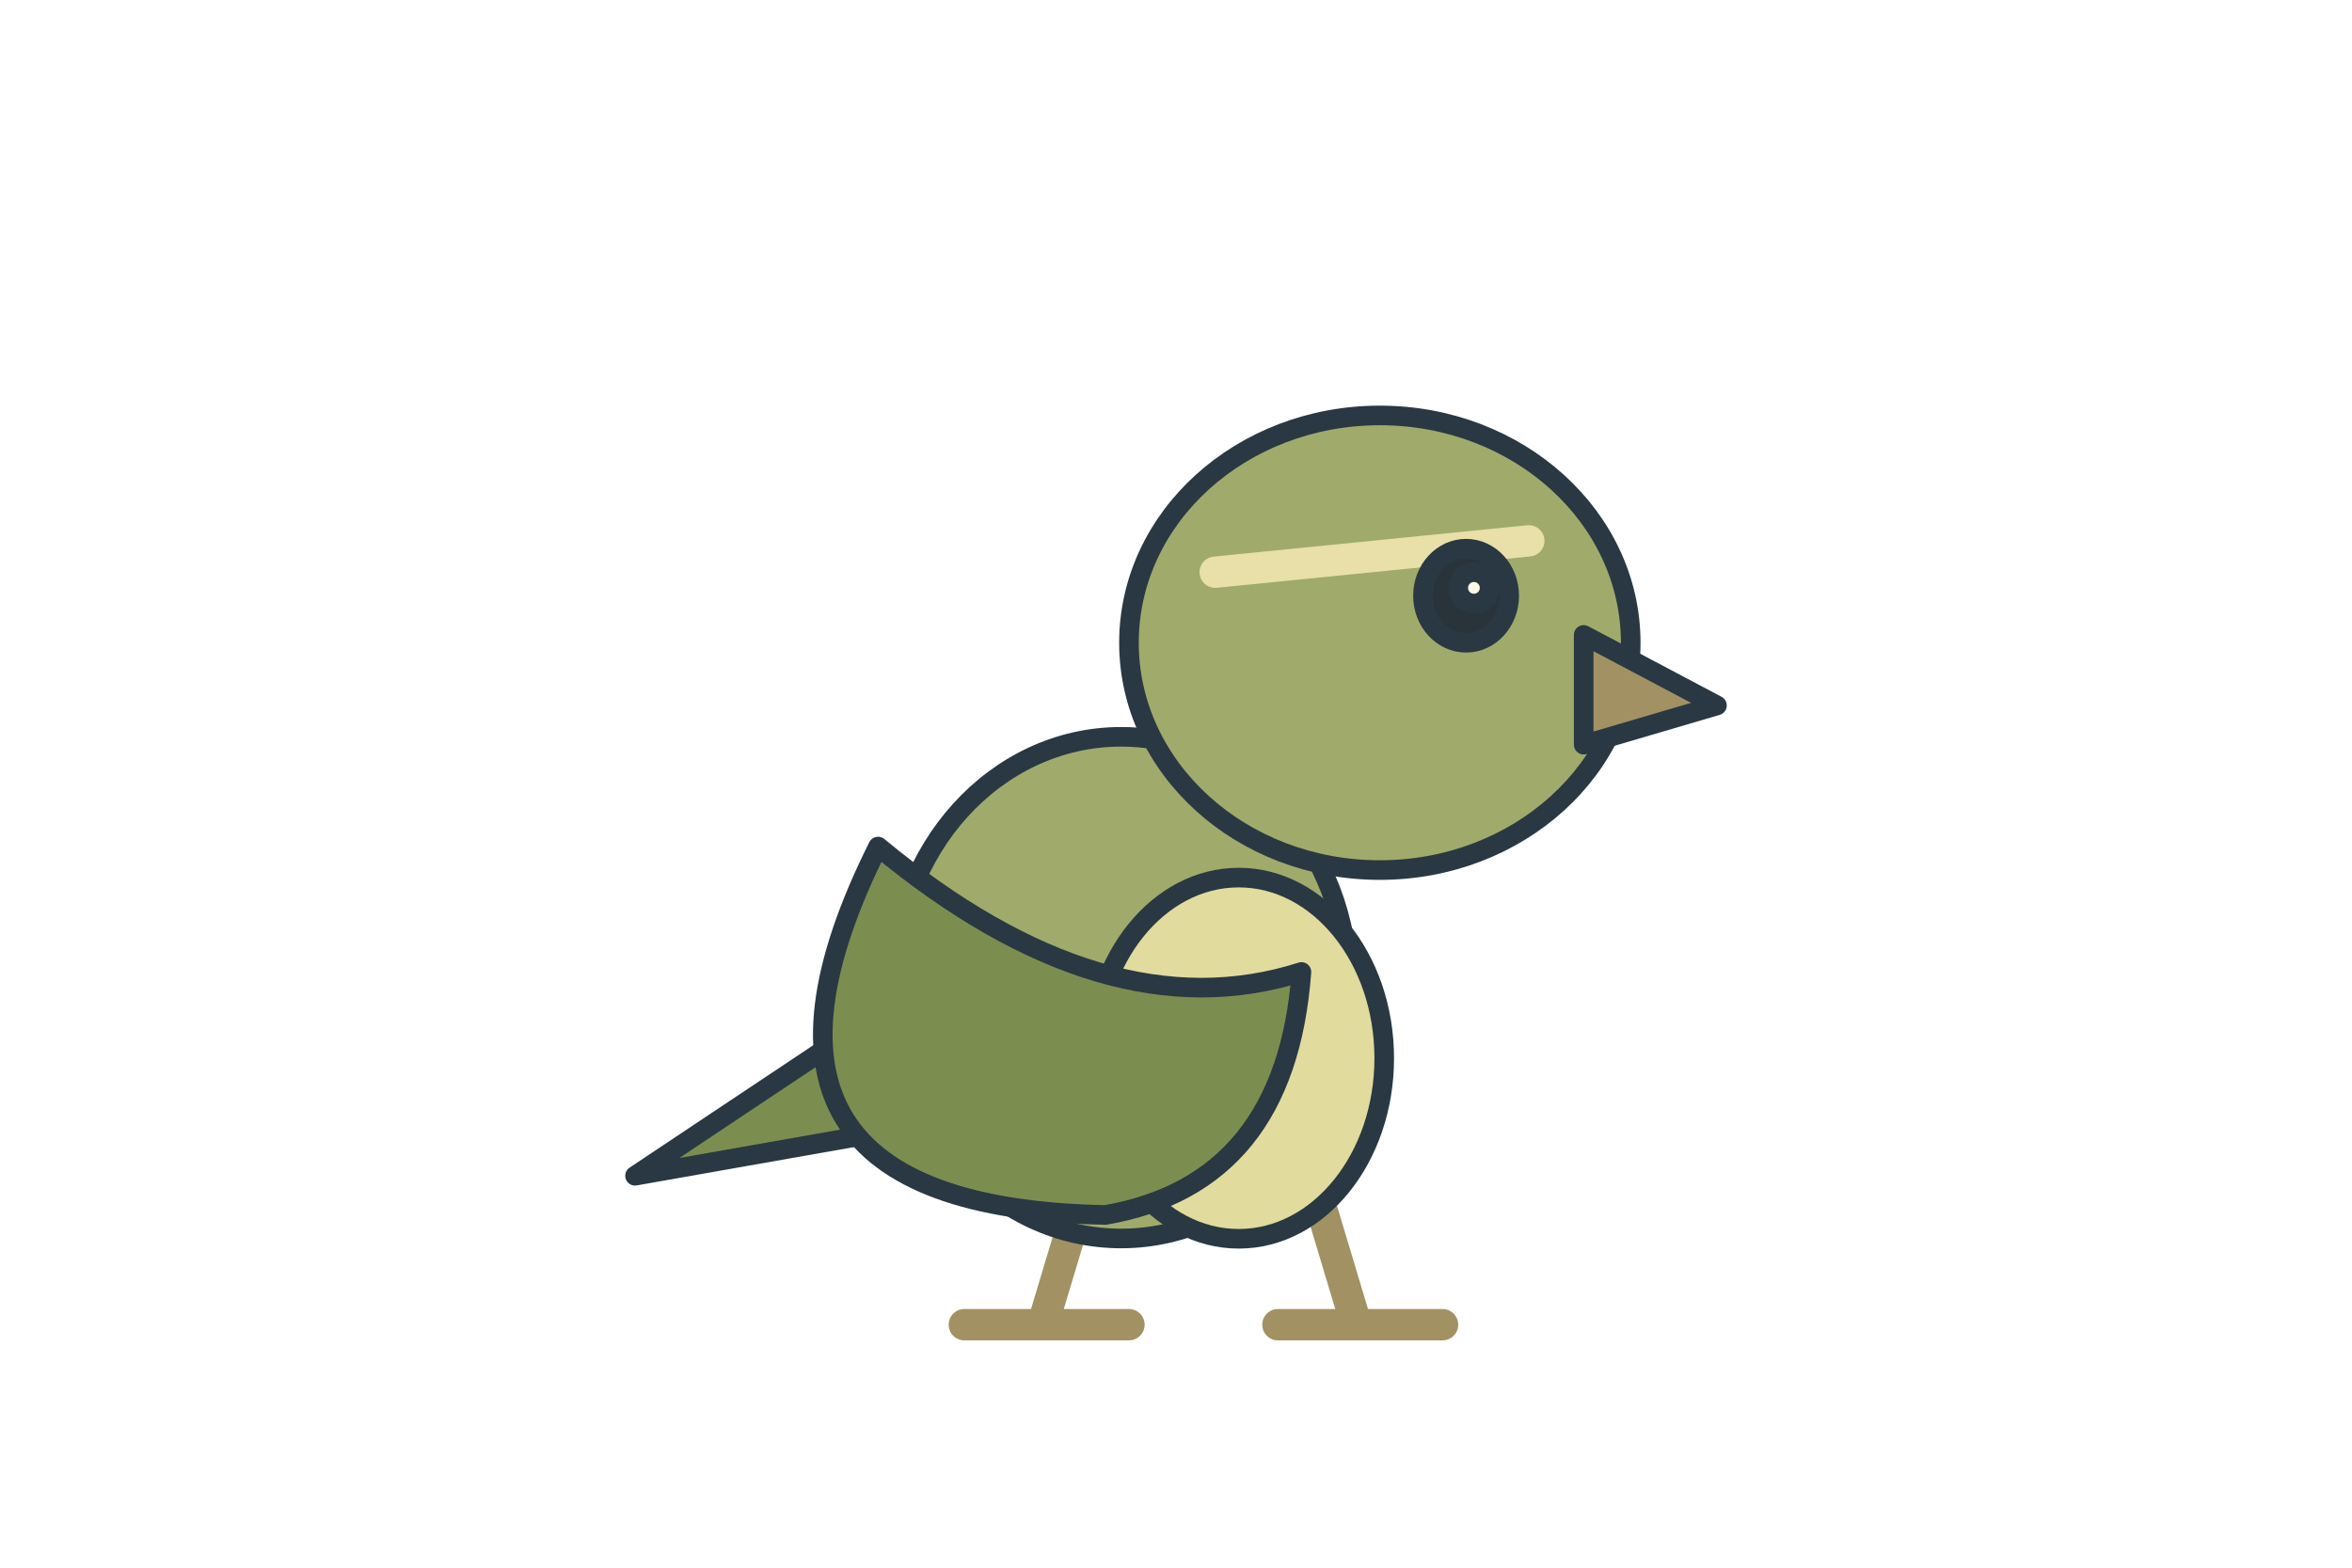
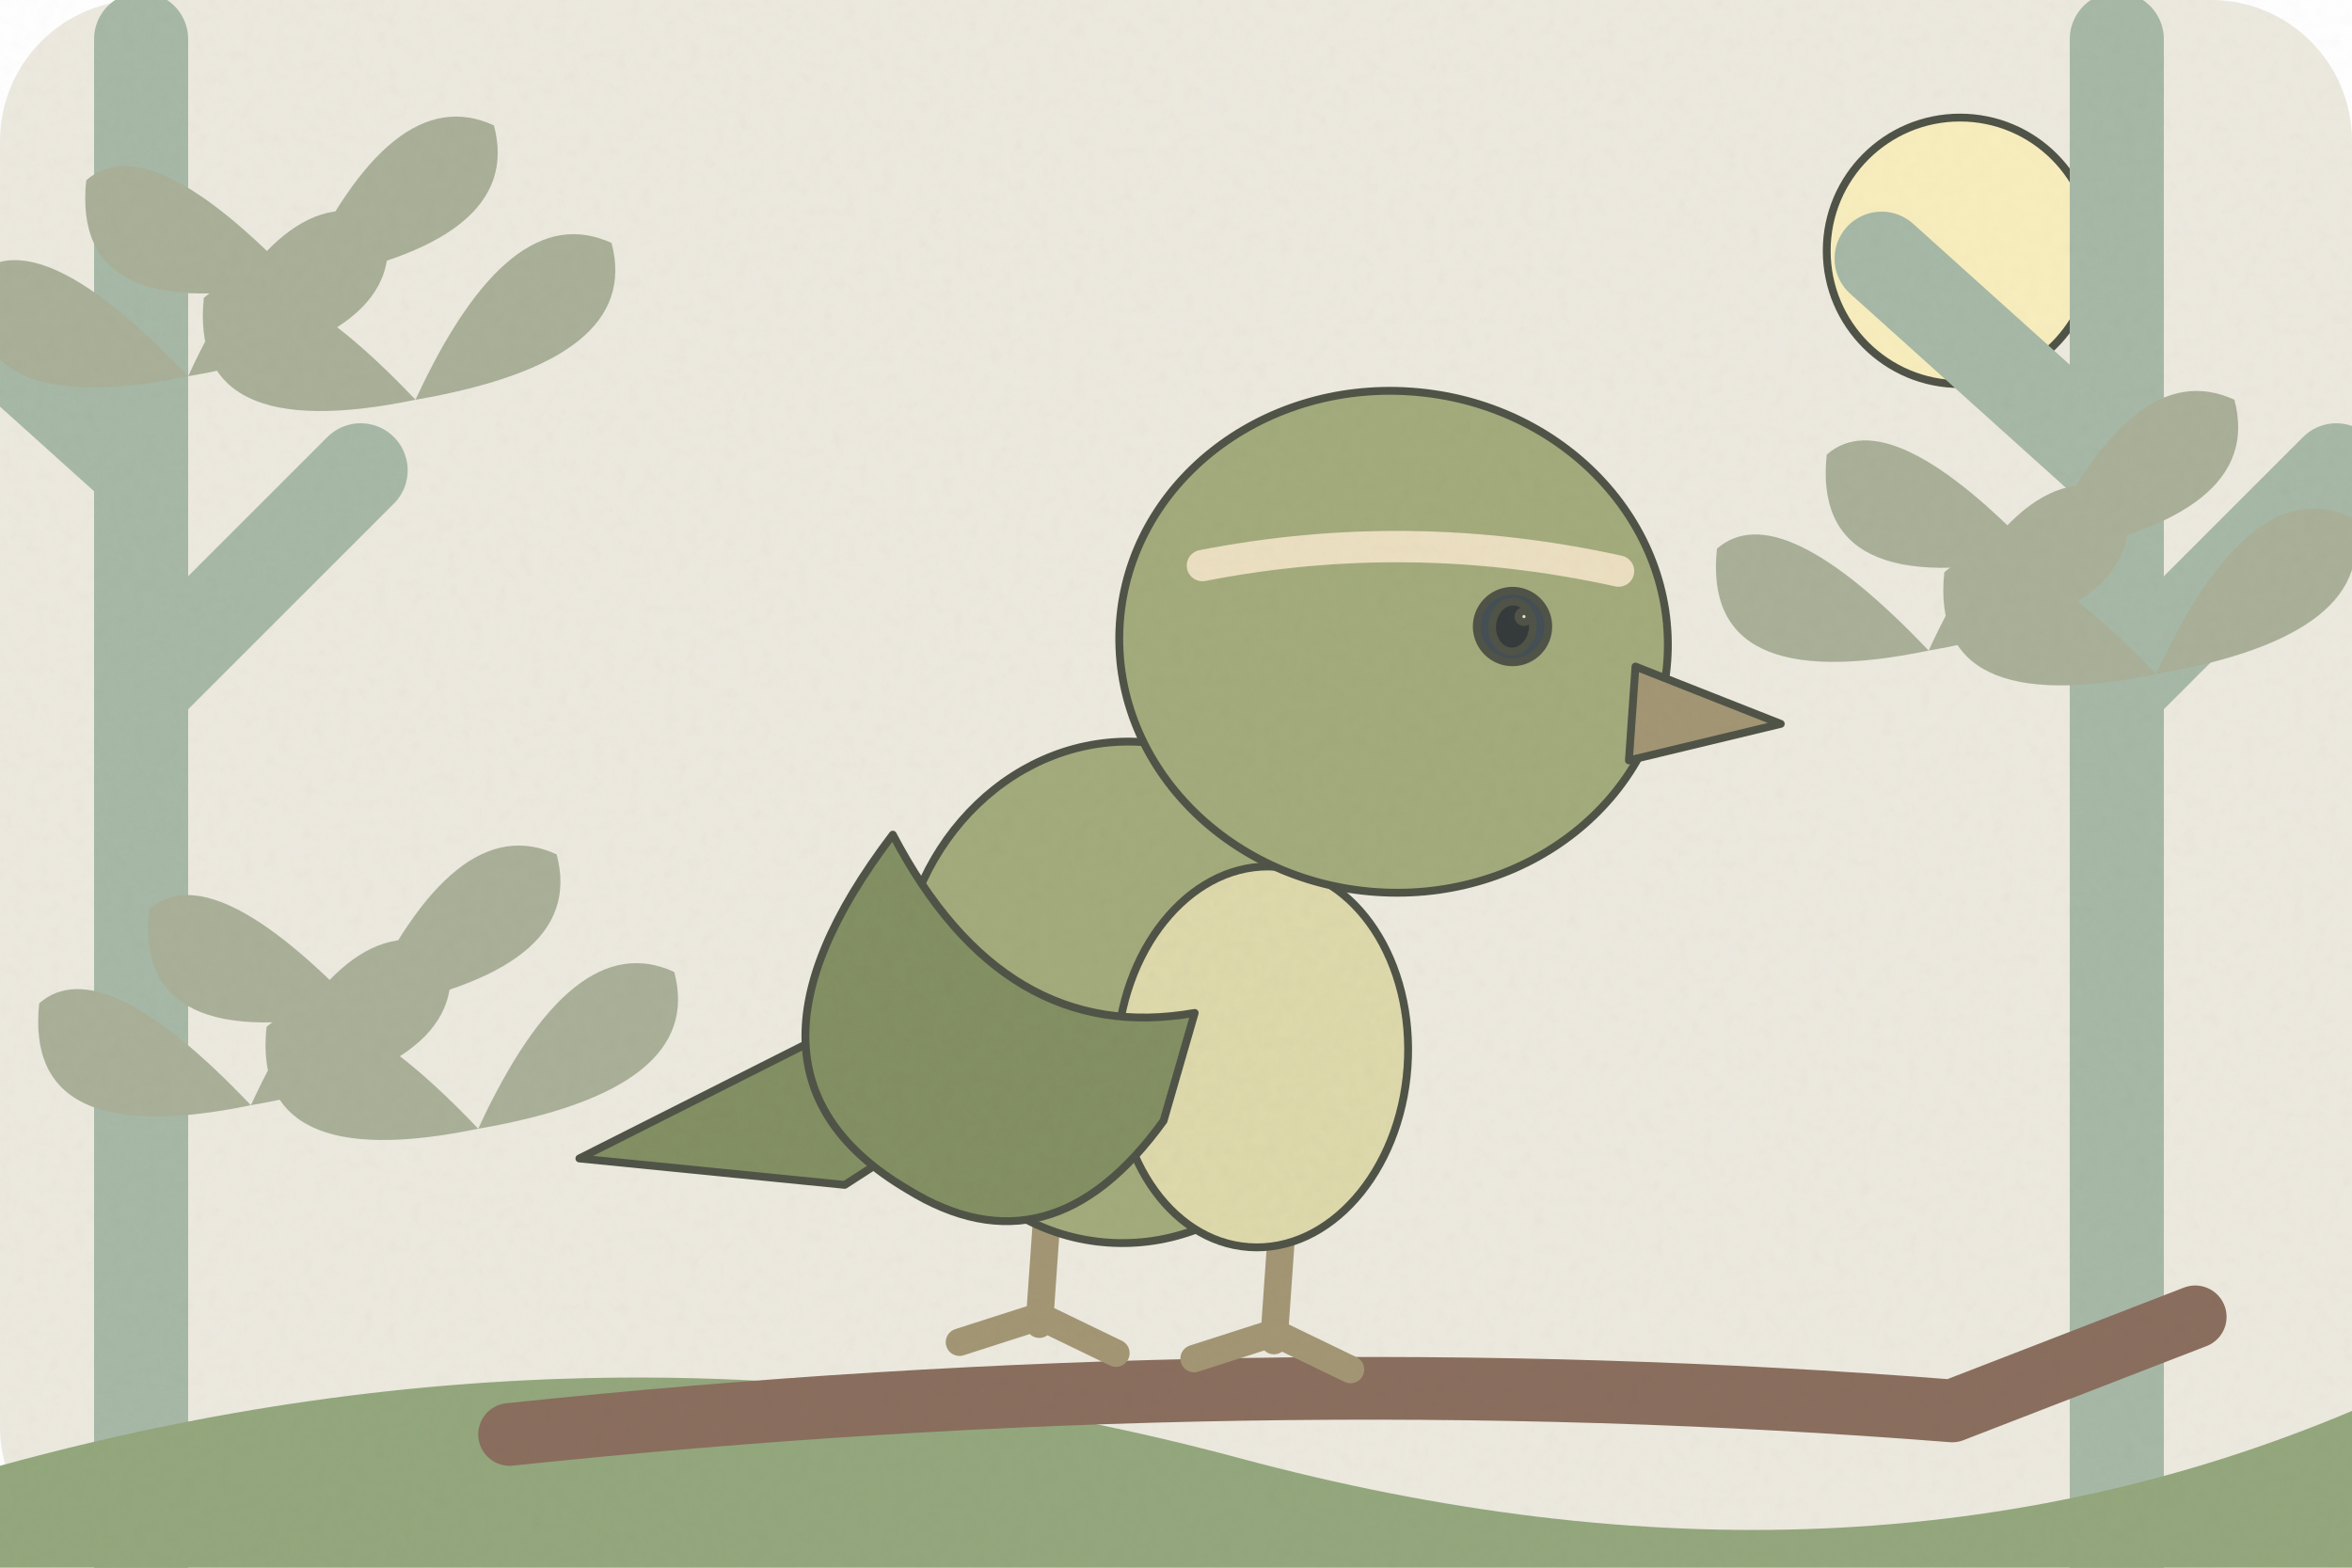
<svg xmlns="http://www.w3.org/2000/svg" viewBox="0 0 300 200">
-   <g stroke="#293843" stroke-width="2.5" stroke-linejoin="round" stroke-linecap="round">
-     <path d="m120 124-39 26 51-9 20-42Z" fill="#7c8d50" />
-     <path d="m139 149-6 20m-10 0h21m23-20 6 20m-10 0h21" fill="none" stroke="#a29162" stroke-width="4" />
-     <ellipse cx="143" cy="126" rx="29" ry="32" fill="#a0aa6b" />
-     <ellipse cx="158" cy="135" rx="18.56" ry="23.04" fill="#e1db9d" />
-     <ellipse cx="176" cy="82" rx="32" ry="29" fill="#a0aa6b" />
-     <path d="M202 81 219 90 202 95Z" fill="#a29162" />
-     <path d="M112 108Q89 154 141 155Q164 151 166 124Q141 132 112 108Z" fill="#7c8d50" />
-     <path d="m155 73 40-4" fill="none" stroke="#e8dfa9" stroke-width="4" />
-     <ellipse cx="187" cy="76" rx="5.5" ry="6" fill="#29343a" />
-     <ellipse cx="188" cy="75" rx="2" ry="2" fill="#fff8e9" />
+   <defs>
+     <filter id="paper">
+       <feTurbulence type="fractalNoise" baseFrequency=".65" numOctaves="3" stitchTiles="stitch" />
+       <feColorMatrix type="saturate" values="0" />
+     </filter>
+   </defs>
+   <g stroke="#505448" stroke-width="1" stroke-linejoin="round" stroke-linecap="round">
+     <rect width="300" height="200" rx="18" fill="#ece9df" stroke="none" />
+     <ellipse cx="250" cy="32" rx="17" ry="17" fill="#f8edbd" />
+     <path d="M18 200V5m0 55-30-27m30 55 28-28" fill="none" stroke="#a7b8a7" stroke-width="12" />
+     <path d="M270 200V5m0 55-30-27m30 55 28-28" fill="none" stroke="#a7b8a7" stroke-width="12" />
+     <path d="M0 187Q80 165 158 186T300 180V200H0Z" fill="#94a77d" stroke="none" />
+     <path d="M24 48q-19-20-27-13q-2 19 27 13q12-26 25-20q4 15-25 20" fill="#aab098" stroke="none" />
+     <path d="M38 36q-19-20-27-13q-2 19 27 13q12-26 25-20q4 15-25 20" fill="#aab098" stroke="none" />
+     <path d="M53 51q-19-20-27-13q-2 19 27 13q12-26 25-20q4 15-25 20" fill="#aab098" stroke="none" />
+     <path d="M246 83q-19-20-27-13q-2 19 27 13q12-26 25-20q4 15-25 20" fill="#aab098" stroke="none" />
+     <path d="M260 71q-19-20-27-13q-2 19 27 13q12-26 25-20q4 15-25 20" fill="#aab098" stroke="none" />
+     <path d="M275 86q-19-20-27-13q-2 19 27 13q12-26 25-20q4 15-25 20" fill="#aab098" stroke="none" />
+     <path d="M32 141q-19-20-27-13q-2 19 27 13q12-26 25-20q4 15-25 20" fill="#aab098" stroke="none" />
+     <path d="M46 129q-19-20-27-13q-2 19 27 13q12-26 25-20q4 15-25 20" fill="#aab098" stroke="none" />
+     <path d="M61 144q-19-20-27-13q-2 19 27 13q12-26 25-20q4 15-25 20" fill="#aab098" stroke="none" />
+     <path d="M65 183Q160 173 249 180l31-12" fill="none" stroke="#8a6e5e" stroke-width="8" />
+     <g transform="translate(150 106) rotate(4) translate(-150 -106)">
+       <path d="M119 128 77 153 111 154 131 139Z" fill="#839063" data-part="tail" />
+       <path d="M137 152v18m-10 3 10-4 10 4m20-21v18m-10 3 10-4 10 4" fill="none" stroke="#a39674" stroke-width="3.5" data-part="feet" />
+       <ellipse cx="145" cy="127" rx="29" ry="32" fill="#a3ab7c" />
+       <ellipse cx="163" cy="134" rx="18.56" ry="24.32" fill="#ddd9ab" />
+       <ellipse cx="176" cy="80" rx="35" ry="32" fill="#a3ab7c" />
+       <path d="M151 72Q177 65 204 69" fill="none" stroke="#ebdfc1" stroke-width="4" />
+       <path d="M114 109Q93 141 119 154Q138 164 151 143L154 129Q130 135 114 109Z" fill="#839063" data-part="wing" />
+       <g data-part="eye">
+         <ellipse cx="191" cy="77" rx="4.56" ry="4.56" fill="#454f56" />
+         <ellipse cx="191" cy="77" rx="2.599" ry="3.192" fill="#363b3c" />
+         <ellipse cx="192.368" cy="75.632" rx="0.7" ry="0.7" fill="#e5dfd1" />
+       </g>
+       <path d="M207 81 226 87 207 93Z" fill="#a39674" data-part="beak" />
+     </g>
  </g>
+   <rect width="300" height="200" filter="url(#paper)" opacity=".055" style="mix-blend-mode:multiply" />
</svg>
